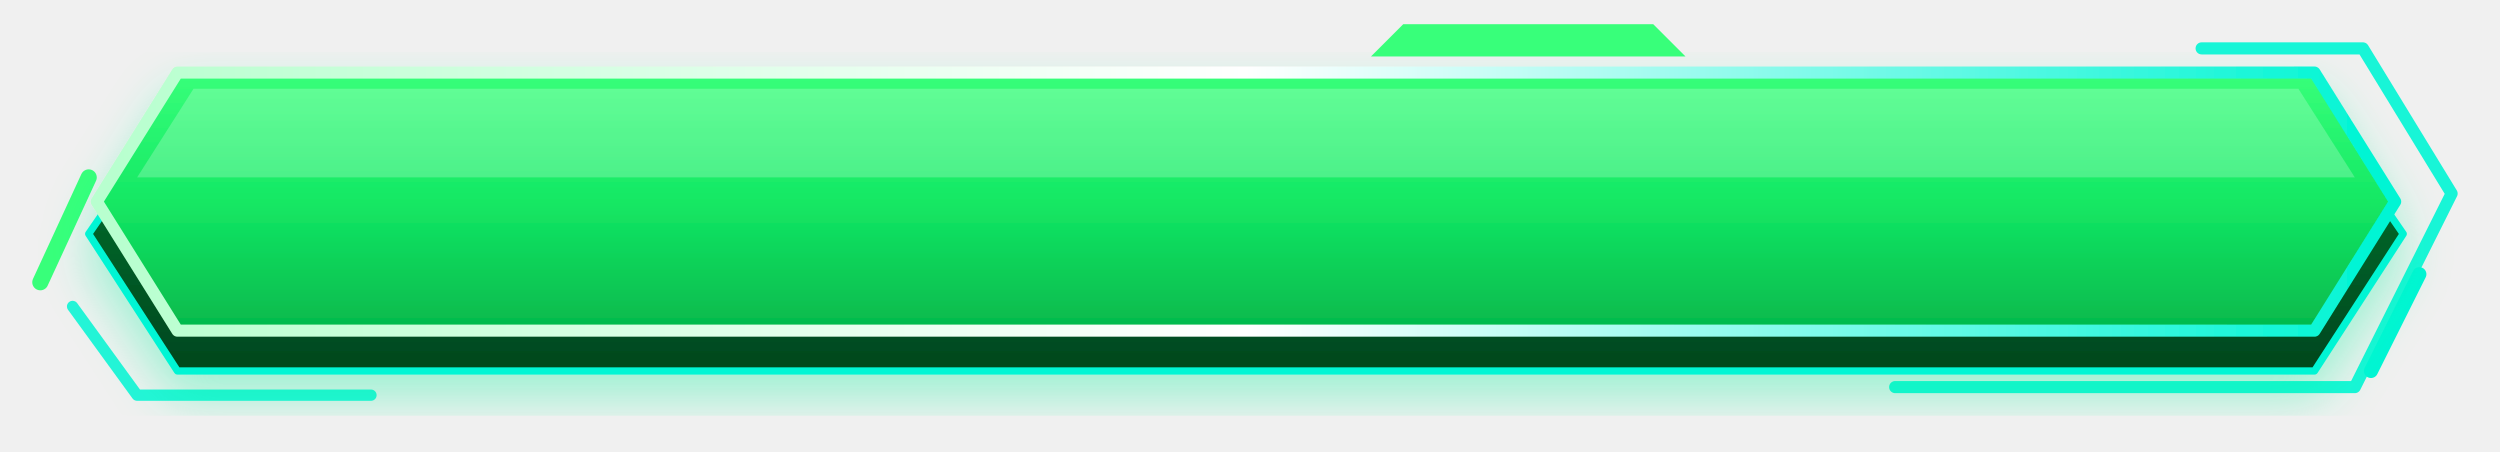
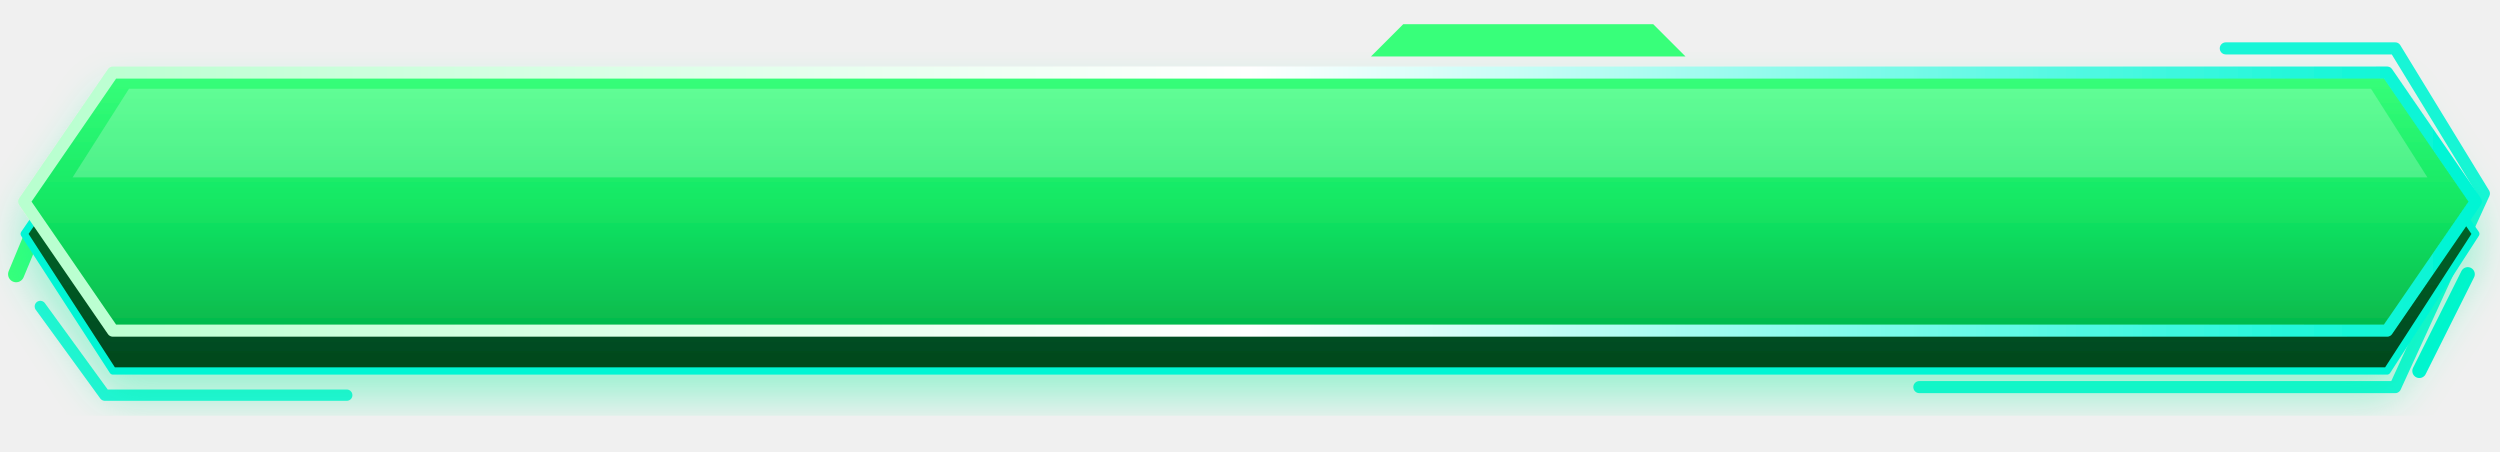
<svg xmlns="http://www.w3.org/2000/svg" viewBox="0 0 620 112" width="620" height="112">
  <defs>
    <linearGradient id="next_face" x1="0%" y1="0%" x2="0%" y2="100%">
      <stop offset="0%" stop-color="#38ff7a" />
      <stop offset="50%" stop-color="#14e864" />
      <stop offset="100%" stop-color="#05b84c" />
    </linearGradient>
    <linearGradient id="next_base" x1="0%" y1="0%" x2="0%" y2="100%">
      <stop offset="0%" stop-color="#047a32" />
      <stop offset="100%" stop-color="#03471e" />
    </linearGradient>
    <linearGradient id="next_rim" x1="0%" y1="0%" x2="100%" y2="0%">
      <stop offset="0%" stop-color="#b8ffcf" />
      <stop offset="50%" stop-color="#ffffff" />
      <stop offset="100%" stop-color="#00f5d4" />
    </linearGradient>
-     <filter id="neon_btn_glow" x="-12%" y="-15%" width="124%" height="130%">
-       <feDropShadow dx="0" dy="6" stdDeviation="6" flood-color="#00f59b" flood-opacity="0.35" />
+     <filter id="neon_btn_glow" x="-6%" y="-15%" width="112%" height="130%">
+       <feDropShadow dx="0" dy="6" stdDeviation="5" flood-color="#00f59b" flood-opacity="0.35" />
    </filter>
  </defs>
  <polygon points="340,14 348,6 410,6 418,14" fill="#38ff7a" />
-   <polyline points="546,12 586,12 608,48 584,96 470,96" fill="none" stroke="#00f5d4" stroke-width="3" stroke-linecap="round" stroke-linejoin="round" opacity="0.9" />
-   <line x1="600" y1="68" x2="588" y2="92" stroke="#00f5d4" stroke-width="3.5" stroke-linecap="round" />
-   <line x1="22" y1="44" x2="10" y2="70" stroke="#38ff7a" stroke-width="4" stroke-linecap="round" />
-   <polyline points="18,76 34,98 92,98" fill="none" stroke="#00f5d4" stroke-width="2.8" stroke-linecap="round" stroke-linejoin="round" opacity="0.85" />
+   <polyline points="552,12 594,12 616,48 594,96 476,96" fill="none" stroke="#00f5d4" stroke-width="3" stroke-linecap="round" stroke-linejoin="round" opacity="0.9" />
+   <line x1="612" y1="68" x2="600" y2="92" stroke="#00f5d4" stroke-width="3.5" stroke-linecap="round" />
+   <line x1="14" y1="44" x2="4" y2="68" stroke="#38ff7a" stroke-width="4" stroke-linecap="round" />
+   <polyline points="10,76 26,98 86,98" fill="none" stroke="#00f5d4" stroke-width="2.8" stroke-linecap="round" stroke-linejoin="round" opacity="0.85" />
  <g filter="url(#neon_btn_glow)">
-     <polygon points="44,26 574,26 596,58 574,92 44,92 22,58" fill="url(#next_base)" stroke="#00f5d4" stroke-width="1.8" stroke-linejoin="round" />
-     <polygon points="44,18 574,18 594,50 574,82 44,82 24,50" fill="url(#next_face)" stroke="url(#next_rim)" stroke-width="3" stroke-linejoin="round" />
-     <polygon points="48,22 570,22 584,44 34,44" fill="#ffffff" opacity="0.22" />
+     <polygon points="28,26 592,26 614,58 592,92 28,92 6,58" fill="url(#next_base)" stroke="#00f5d4" stroke-width="1.8" stroke-linejoin="round" />
+     <polygon points="28,18 592,18 614,50 592,82 28,82 6,50" fill="url(#next_face)" stroke="url(#next_rim)" stroke-width="3" stroke-linejoin="round" />
+     <polygon points="32,22 588,22 602,44 18,44" fill="#ffffff" opacity="0.22" />
  </g>
</svg>
